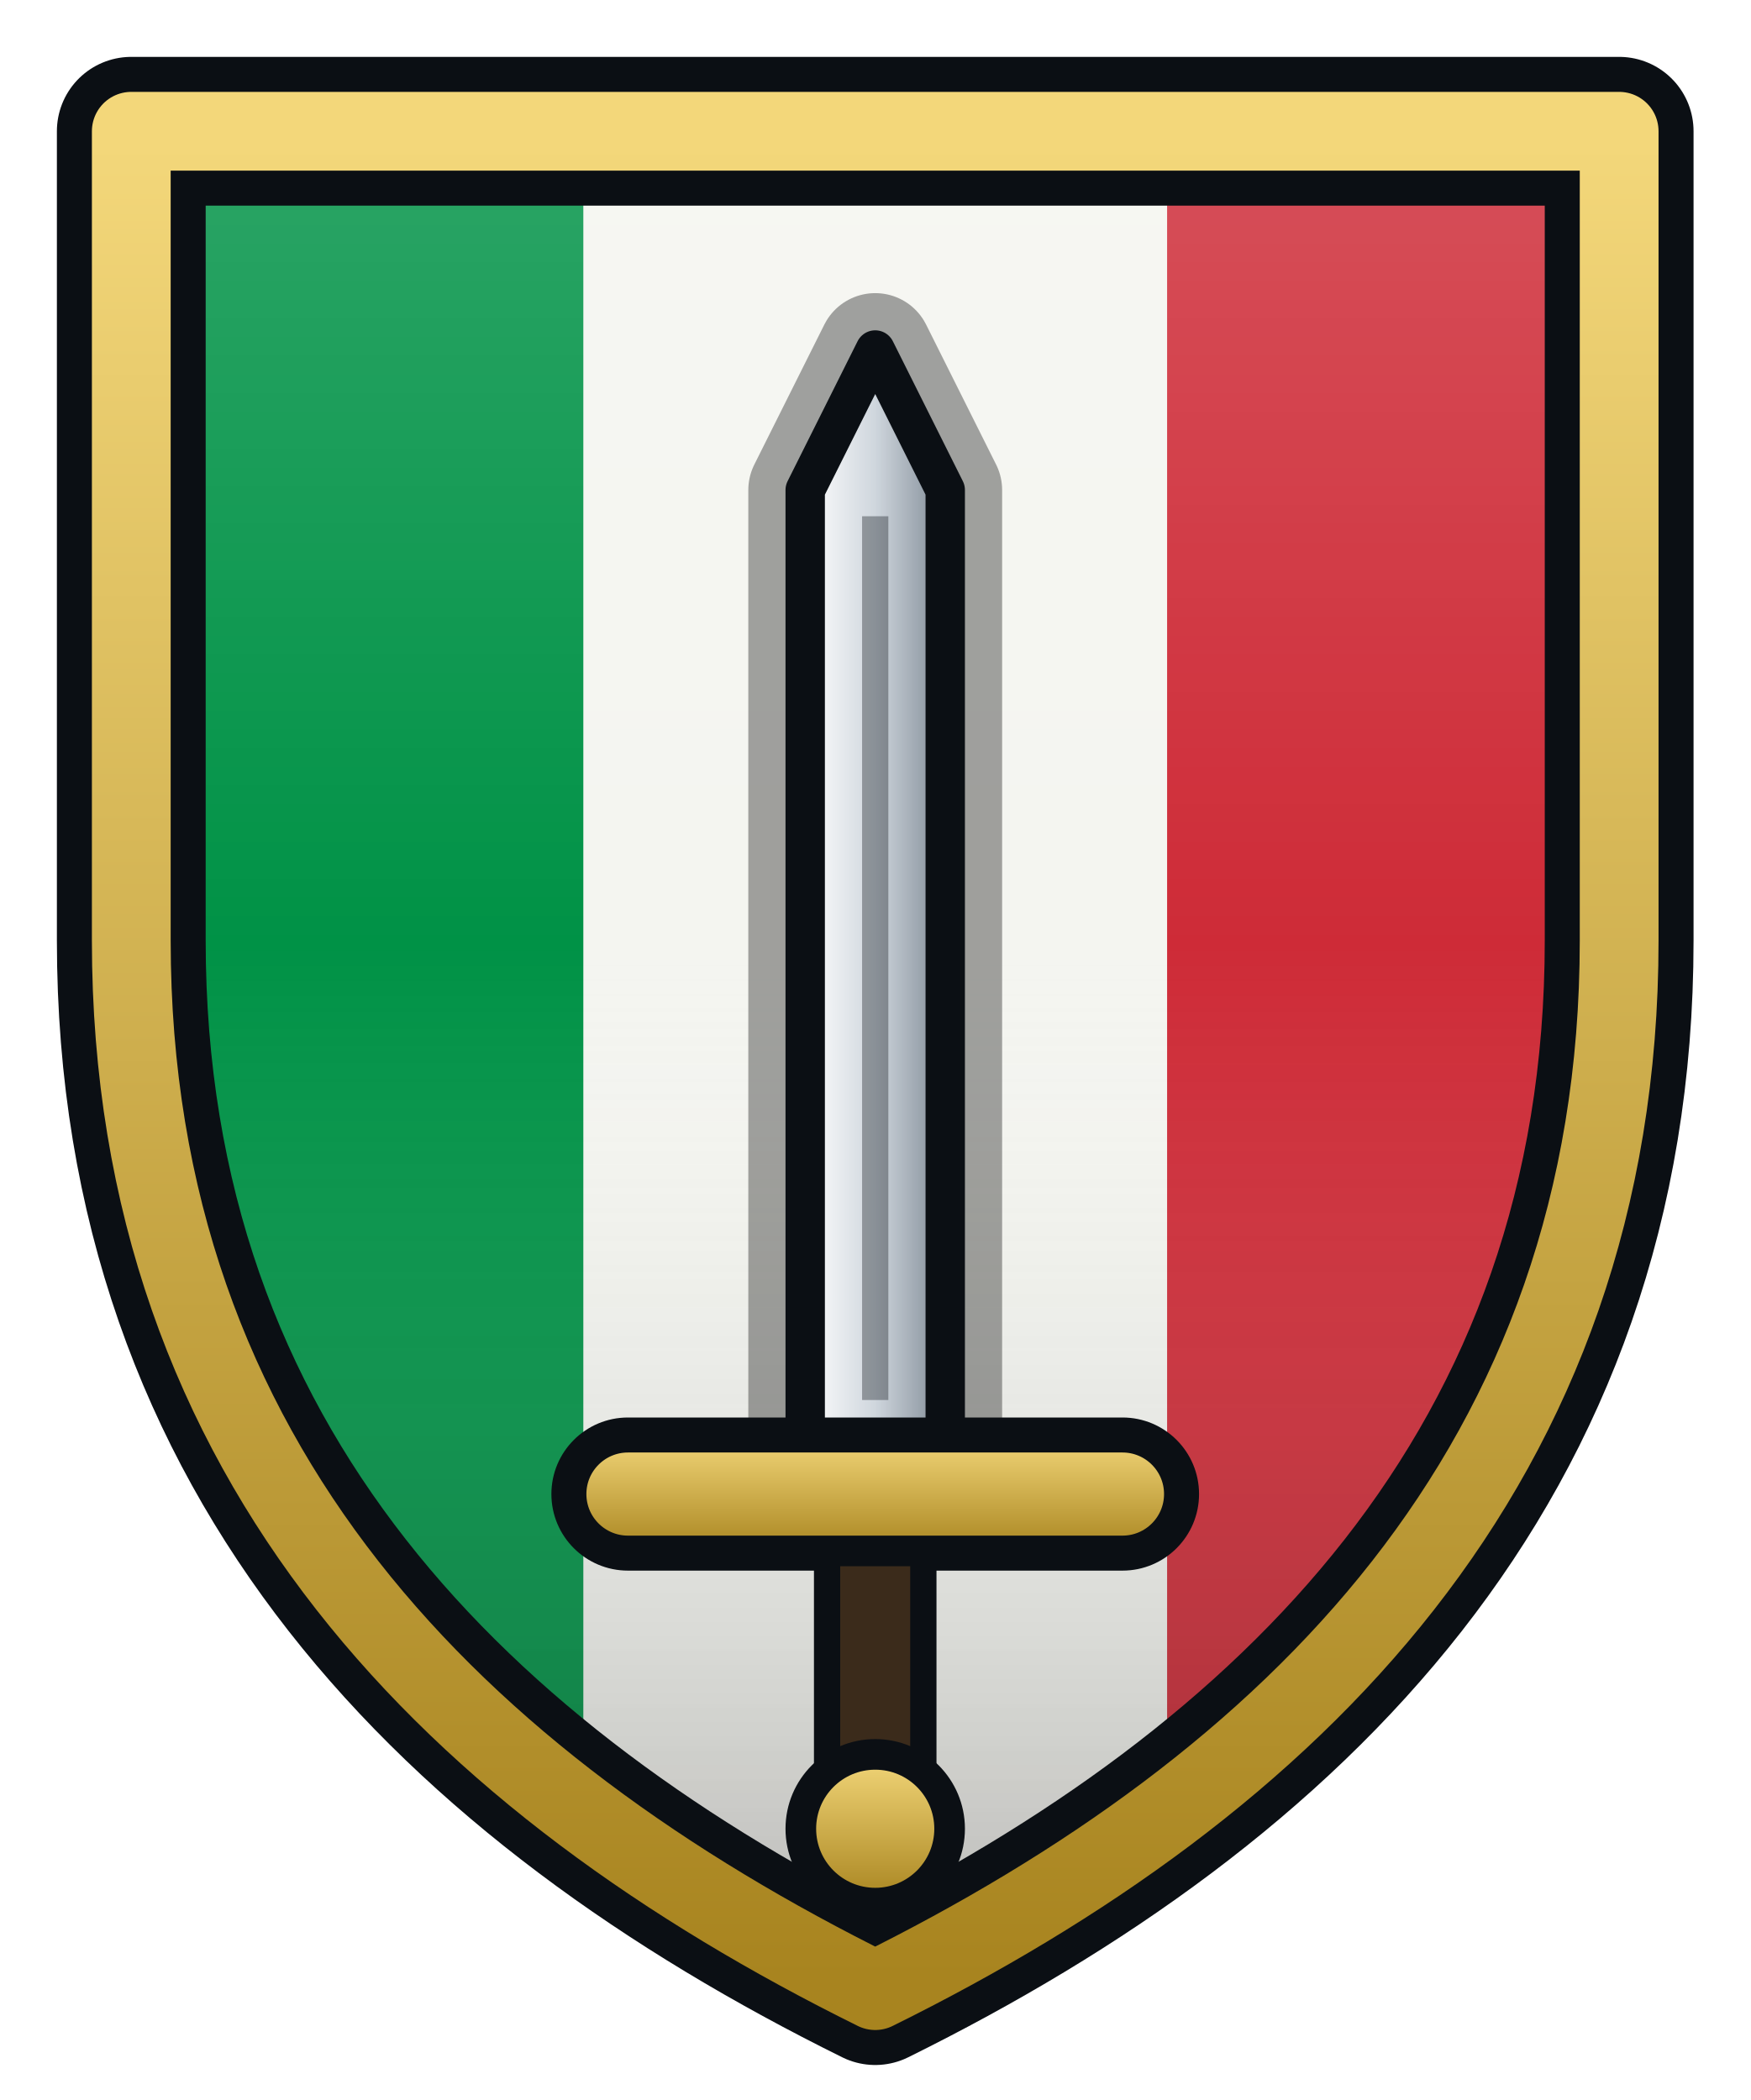
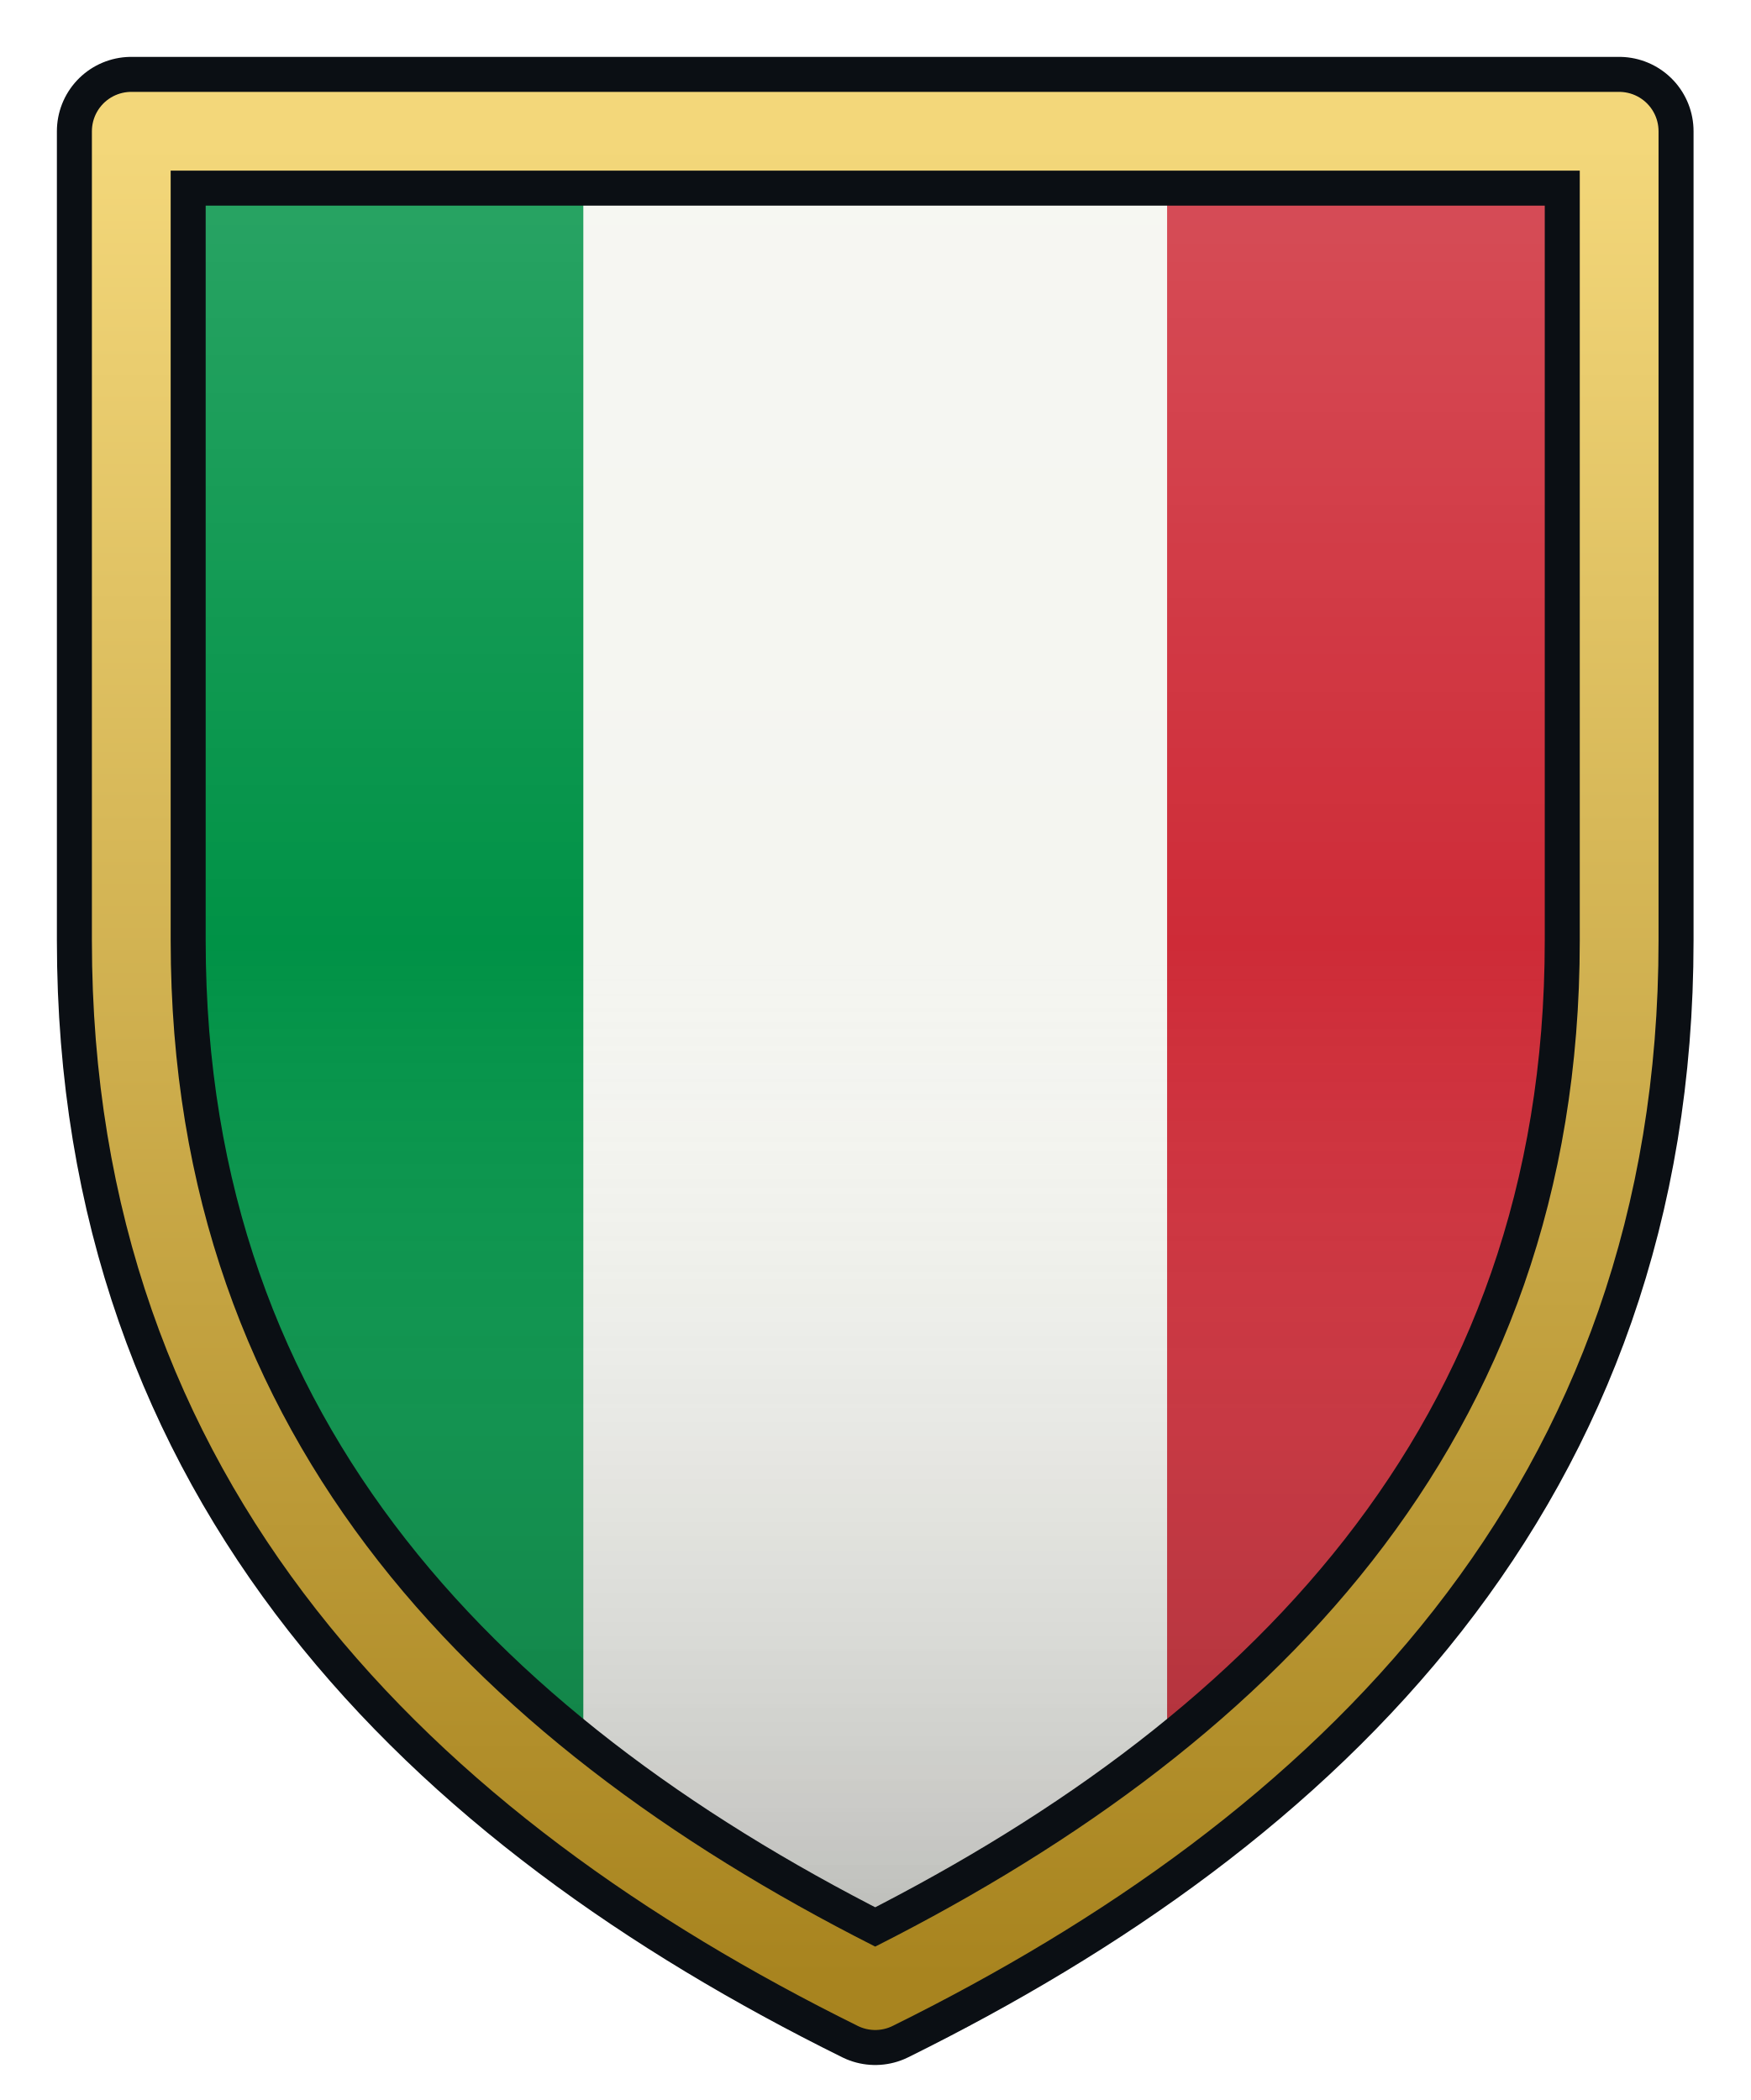
<svg xmlns="http://www.w3.org/2000/svg" viewBox="0 0 40 48" width="40" height="48">
  <defs>
    <clipPath id="c">
      <path d="M3 3H37V21.5C37 33.5 29.5 40.8 20 45.5C10.5 40.8 3 33.5 3 21.5Z" />
    </clipPath>
    <linearGradient id="l" x1="0" y1="0" x2="0" y2="1">
      <stop offset="0" stop-color="#fff" stop-opacity=".2" />
      <stop offset=".45" stop-color="#fff" stop-opacity="0" />
      <stop offset="1" stop-color="#000" stop-opacity=".32" />
-     </linearGradient>
-     <linearGradient id="s" x1="0" y1="0" x2="1" y2="0">
-       <stop offset="0" stop-color="#fff" />
-       <stop offset=".5" stop-color="#cfd6dd" />
-       <stop offset="1" stop-color="#7f8a95" />
    </linearGradient>
    <linearGradient id="g" x1="0" y1="0" x2="0" y2="1">
      <stop offset="0" stop-color="#f3d77a" />
      <stop offset="1" stop-color="#a8841f" />
    </linearGradient>
  </defs>
  <g clip-path="url(#c)">
    <rect x="0.00" y="0" width="13.38" height="48" fill="#009246" />
    <rect x="13.33" y="0" width="13.38" height="48" fill="#f4f5f0" />
    <rect x="26.67" y="0" width="13.38" height="48" fill="#ce2b37" />
    <rect width="40" height="48" fill="url(#l)" />
  </g>
  <path d="M3 3H37V21.5C37 33.5 29.5 40.8 20 45.5C10.5 40.8 3 33.5 3 21.5Z" fill="none" stroke="#0b0f14" stroke-width="3.4" stroke-linejoin="round" />
  <path d="M3 3H37V21.5C37 33.5 29.5 40.8 20 45.5C10.5 40.8 3 33.5 3 21.5Z" fill="none" stroke="url(#g)" stroke-width="1.8" stroke-linejoin="round" />
-   <path d="M20 8L21.6 11.2V33H18.4V11.2Z" fill="none" stroke="#000" stroke-opacity=".35" stroke-width="2.6" stroke-linejoin="round" />
-   <path d="M20 8L21.6 11.2V33H18.4V11.2Z" fill="url(#s)" stroke="#0b0f14" stroke-width=".9" stroke-linejoin="round" />
-   <path d="M20 11.8V32" stroke="#0b0f14" stroke-opacity=".35" stroke-width=".6" />
-   <rect x="13" y="32.8" width="14" height="2.7" rx="1.35" fill="url(#g)" stroke="#0b0f14" stroke-width=".8" />
-   <rect x="18.9" y="35.5" width="2.2" height="4.9" fill="#3b2b1b" stroke="#0b0f14" stroke-width=".6" />
-   <circle cx="20" cy="41.8" r="1.7" fill="url(#g)" stroke="#0b0f14" stroke-width=".7" />
</svg>
